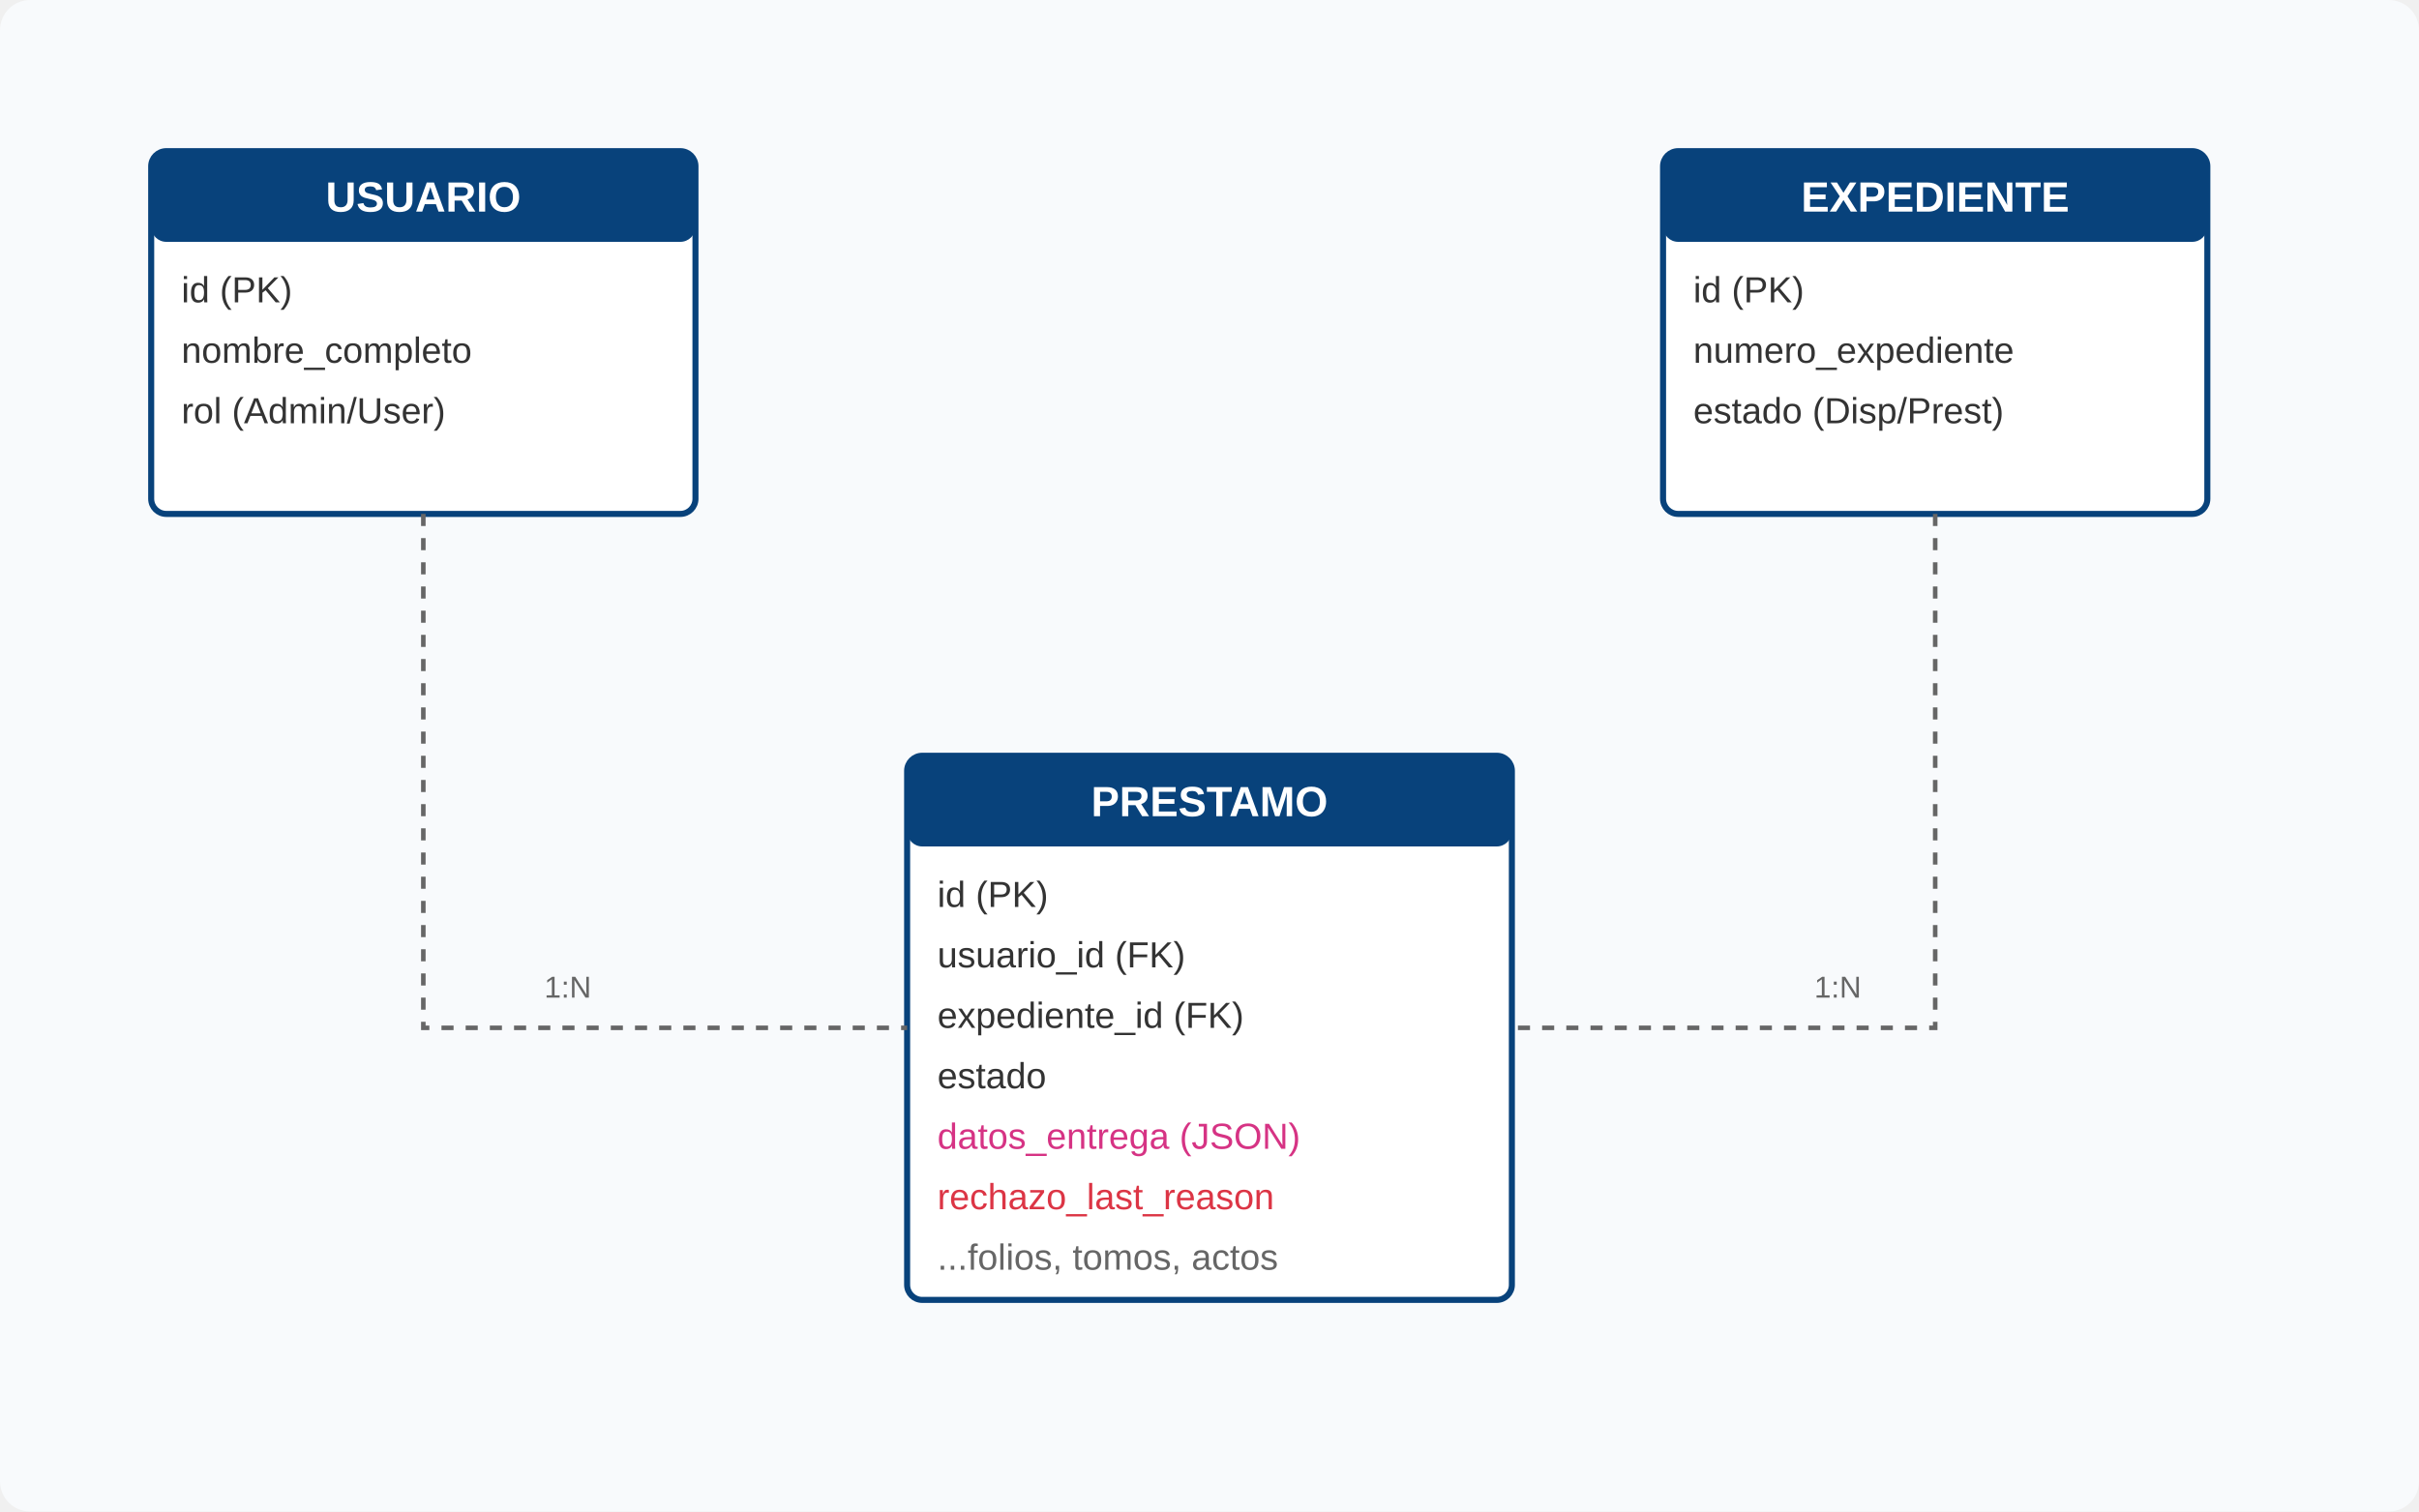
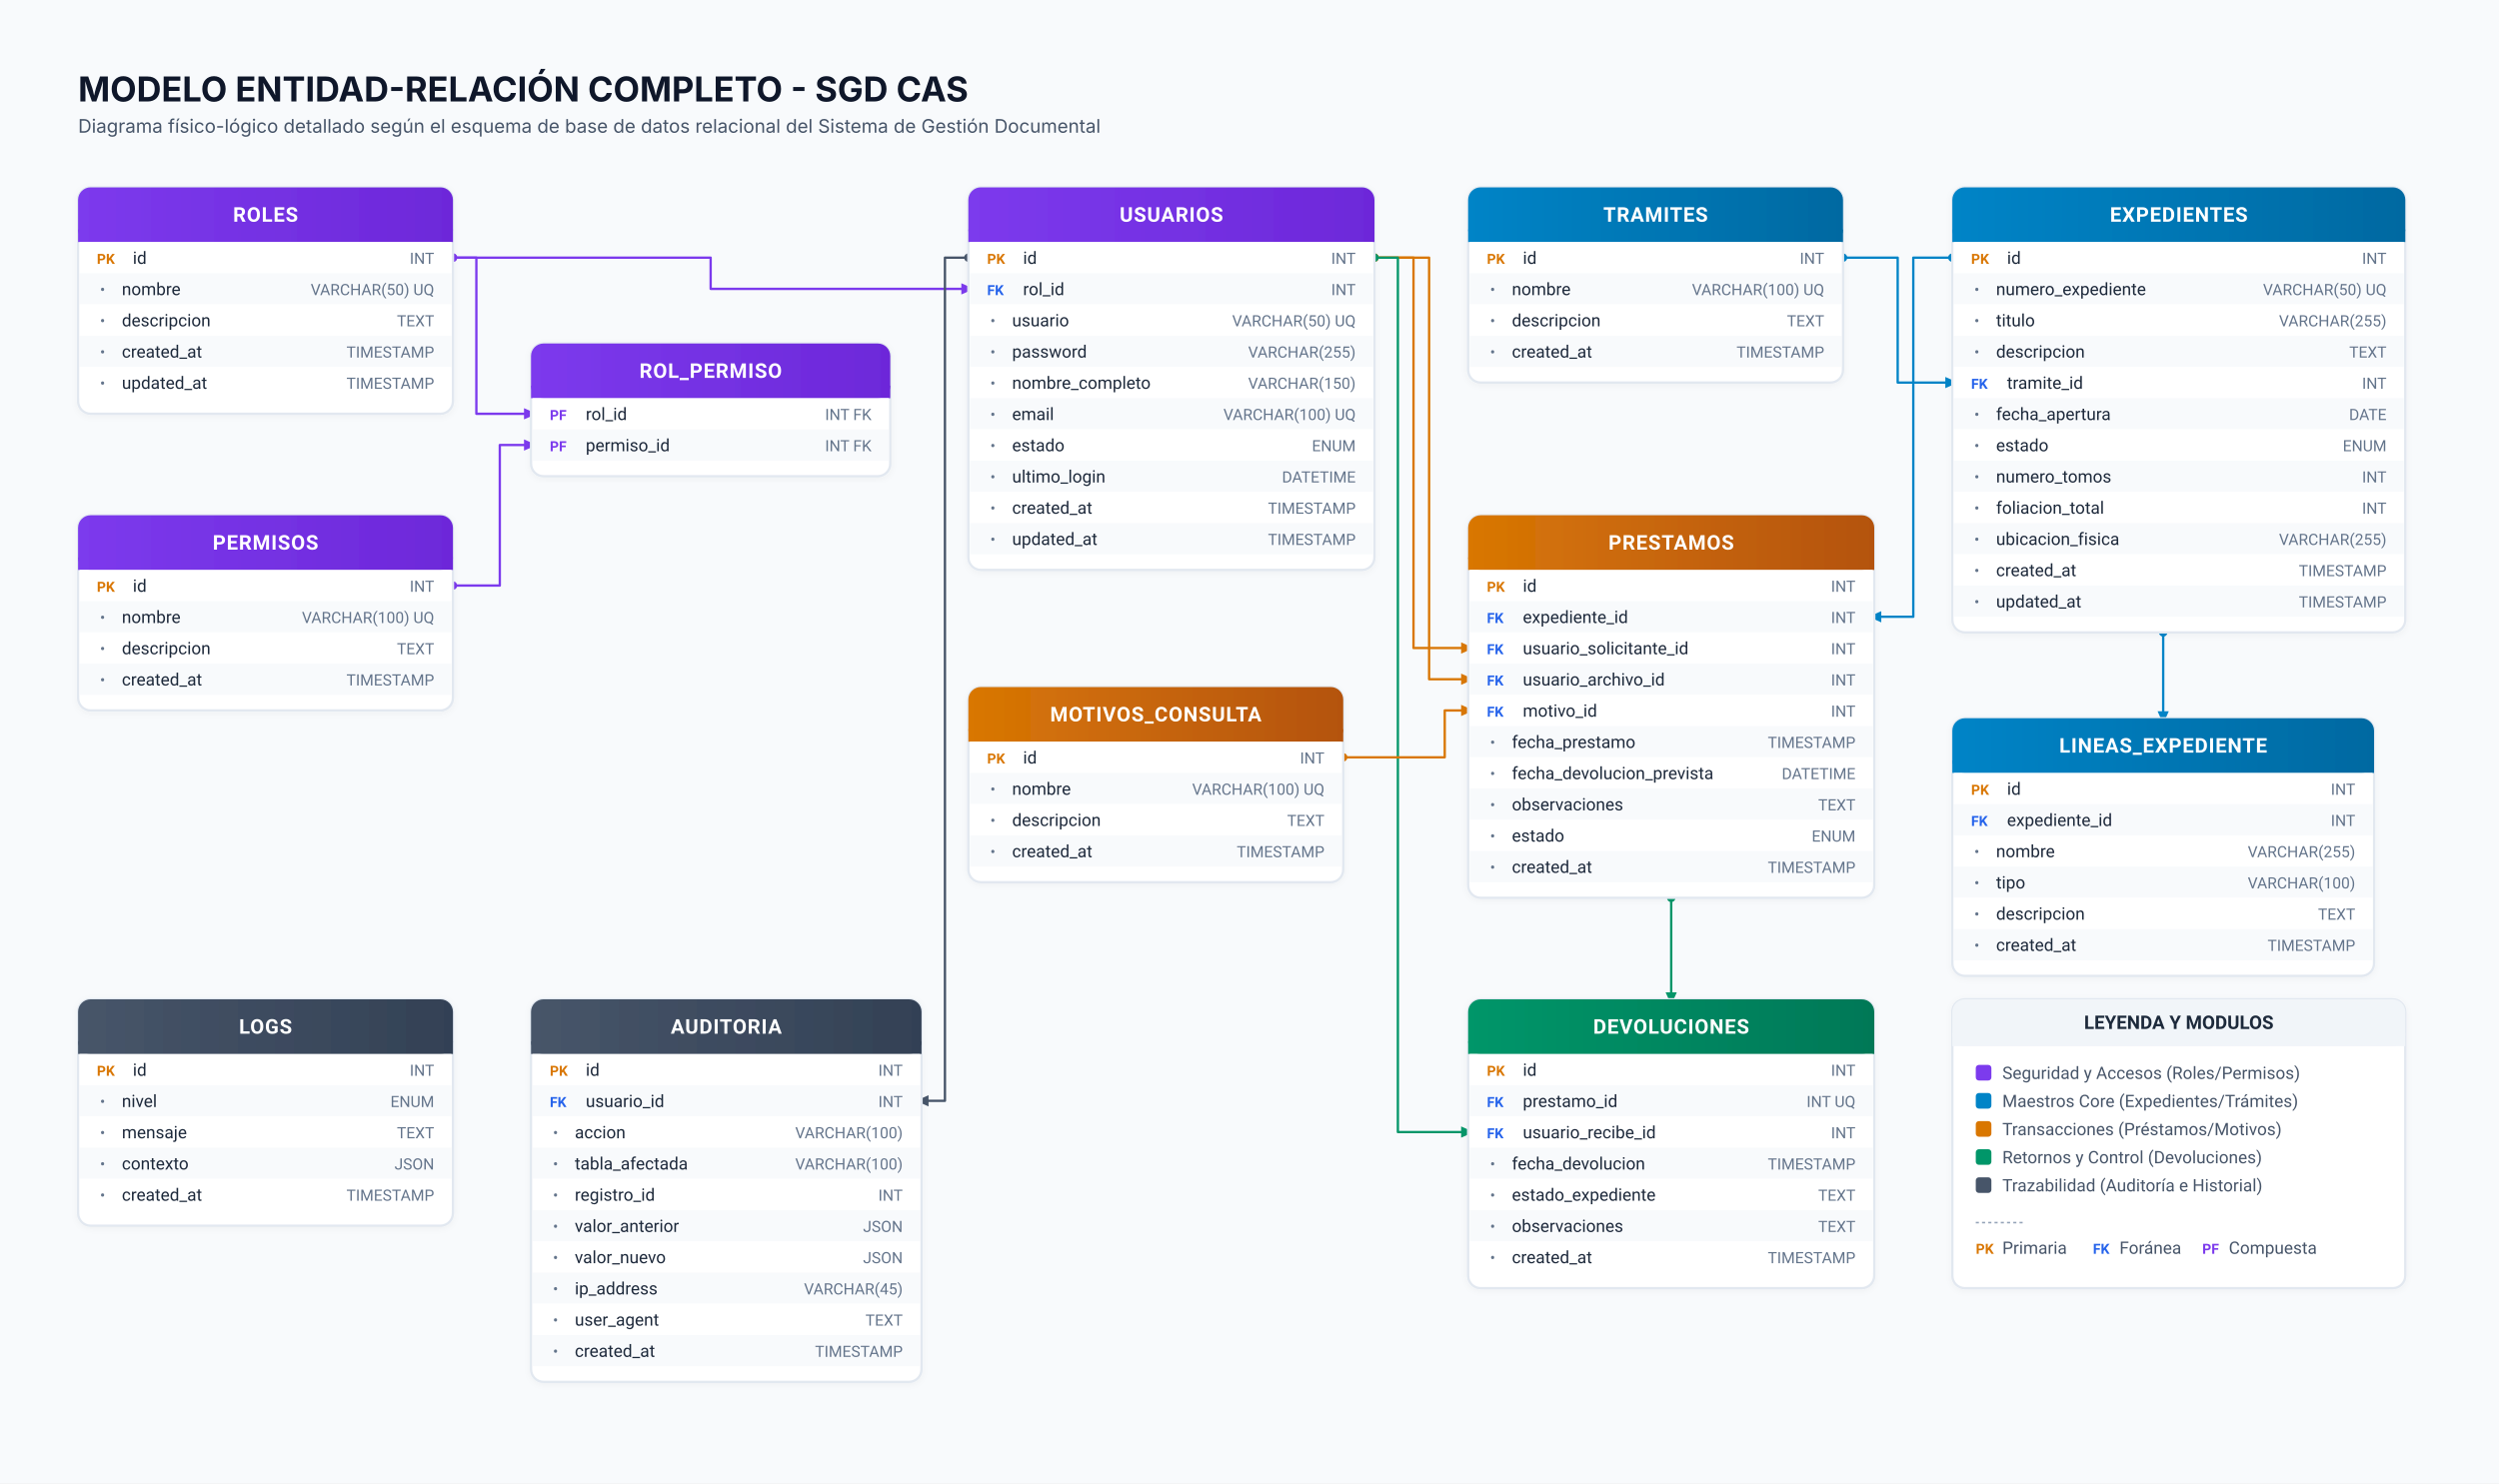
- <svg xmlns="http://www.w3.org/2000/svg" viewBox="0 0 800 500">
-   <rect width="800" height="500" fill="#f8fafc" rx="10" />
-   <rect x="50" y="50" width="180" height="120" rx="5" fill="white" stroke="#08427b" stroke-width="2" />
-   <rect x="50" y="50" width="180" height="30" rx="5" fill="#08427b" />
-   <text x="140" y="70" font-family="Arial, sans-serif" font-size="14" font-weight="bold" fill="white" text-anchor="middle">USUARIO</text>
-   <text x="60" y="100" font-family="Arial, sans-serif" font-size="12" fill="#333">id (PK)</text>
-   <text x="60" y="120" font-family="Arial, sans-serif" font-size="12" fill="#333">nombre_completo</text>
-   <text x="60" y="140" font-family="Arial, sans-serif" font-size="12" fill="#333">rol (Admin/User)</text>
-   <rect x="550" y="50" width="180" height="120" rx="5" fill="white" stroke="#08427b" stroke-width="2" />
-   <rect x="550" y="50" width="180" height="30" rx="5" fill="#08427b" />
-   <text x="640" y="70" font-family="Arial, sans-serif" font-size="14" font-weight="bold" fill="white" text-anchor="middle">EXPEDIENTE</text>
-   <text x="560" y="100" font-family="Arial, sans-serif" font-size="12" fill="#333">id (PK)</text>
-   <text x="560" y="120" font-family="Arial, sans-serif" font-size="12" fill="#333">numero_expediente</text>
-   <text x="560" y="140" font-family="Arial, sans-serif" font-size="12" fill="#333">estado (Disp/Prest)</text>
-   <rect x="300" y="250" width="200" height="180" rx="5" fill="white" stroke="#08427b" stroke-width="2" />
-   <rect x="300" y="250" width="200" height="30" rx="5" fill="#08427b" />
-   <text x="400" y="270" font-family="Arial, sans-serif" font-size="14" font-weight="bold" fill="white" text-anchor="middle">PRESTAMO</text>
-   <text x="310" y="300" font-family="Arial, sans-serif" font-size="12" fill="#333">id (PK)</text>
-   <text x="310" y="320" font-family="Arial, sans-serif" font-size="12" fill="#333">usuario_id (FK)</text>
-   <text x="310" y="340" font-family="Arial, sans-serif" font-size="12" fill="#333">expediente_id (FK)</text>
-   <text x="310" y="360" font-family="Arial, sans-serif" font-size="12" fill="#333">estado</text>
-   <text x="310" y="380" font-family="Arial, sans-serif" font-size="12" fill="#d63384">datos_entrega (JSON)</text>
-   <text x="310" y="400" font-family="Arial, sans-serif" font-size="12" fill="#dc3545">rechazo_last_reason</text>
-   <text x="310" y="420" font-family="Arial, sans-serif" font-size="12" fill="#666">...folios, tomos, actos</text>
-   <path d="M140 170 L140 340 L300 340" fill="none" stroke="#666" stroke-width="1.5" stroke-dasharray="4" />
-   <path d="M640 170 L640 340 L500 340" fill="none" stroke="#666" stroke-width="1.5" stroke-dasharray="4" />
-   <text x="180" y="330" font-family="Arial, sans-serif" font-size="10" fill="#666">1:N</text>
-   <text x="600" y="330" font-family="Arial, sans-serif" font-size="10" fill="#666">1:N</text>
+ <svg xmlns="http://www.w3.org/2000/svg" viewBox="0 0 1600 950" width="100%" height="100%">
+   <defs>
+     <filter id="shadow" x="-5%" y="-5%" width="110%" height="110%">
+       <feDropShadow dx="0" dy="4" stdDeviation="4" flood-color="#0f172a" flood-opacity="0.08" />
+       <feDropShadow dx="0" dy="1" stdDeviation="2" flood-color="#0f172a" flood-opacity="0.04" />
+     </filter>
+     <linearGradient id="grad-security" x1="0" y1="0" x2="1" y2="0">
+       <stop offset="0%" stop-color="#7c3aed" />
+       <stop offset="100%" stop-color="#6d28d9" />
+     </linearGradient>
+     <linearGradient id="grad-core" x1="0" y1="0" x2="1" y2="0">
+       <stop offset="0%" stop-color="#0284c7" />
+       <stop offset="100%" stop-color="#0369a1" />
+     </linearGradient>
+     <linearGradient id="grad-process" x1="0" y1="0" x2="1" y2="0">
+       <stop offset="0%" stop-color="#d97706" />
+       <stop offset="100%" stop-color="#b45309" />
+     </linearGradient>
+     <linearGradient id="grad-dev" x1="0" y1="0" x2="1" y2="0">
+       <stop offset="0%" stop-color="#059669" />
+       <stop offset="100%" stop-color="#047857" />
+     </linearGradient>
+     <linearGradient id="grad-audit" x1="0" y1="0" x2="1" y2="0">
+       <stop offset="0%" stop-color="#475569" />
+       <stop offset="100%" stop-color="#334155" />
+     </linearGradient>
+     <marker id="dot-security" viewBox="0 0 10 10" refX="5" refY="5" markerWidth="6" markerHeight="6">
+       <circle cx="5" cy="5" r="3" fill="#7c3aed" />
+     </marker>
+     <marker id="arrow-security" viewBox="0 0 10 10" refX="5" refY="5" markerWidth="6" markerHeight="6" orient="auto-start-reverse">
+       <path d="M 0 1 L 9 5 L 0 9 z" fill="#7c3aed" />
+     </marker>
+     <marker id="dot-core" viewBox="0 0 10 10" refX="5" refY="5" markerWidth="6" markerHeight="6">
+       <circle cx="5" cy="5" r="3" fill="#0284c7" />
+     </marker>
+     <marker id="arrow-core" viewBox="0 0 10 10" refX="5" refY="5" markerWidth="6" markerHeight="6" orient="auto-start-reverse">
+       <path d="M 0 1 L 9 5 L 0 9 z" fill="#0284c7" />
+     </marker>
+     <marker id="dot-process" viewBox="0 0 10 10" refX="5" refY="5" markerWidth="6" markerHeight="6">
+       <circle cx="5" cy="5" r="3" fill="#d97706" />
+     </marker>
+     <marker id="arrow-process" viewBox="0 0 10 10" refX="5" refY="5" markerWidth="6" markerHeight="6" orient="auto-start-reverse">
+       <path d="M 0 1 L 9 5 L 0 9 z" fill="#d97706" />
+     </marker>
+     <marker id="dot-dev" viewBox="0 0 10 10" refX="5" refY="5" markerWidth="6" markerHeight="6">
+       <circle cx="5" cy="5" r="3" fill="#059669" />
+     </marker>
+     <marker id="arrow-dev" viewBox="0 0 10 10" refX="5" refY="5" markerWidth="6" markerHeight="6" orient="auto-start-reverse">
+       <path d="M 0 1 L 9 5 L 0 9 z" fill="#059669" />
+     </marker>
+     <marker id="dot-audit" viewBox="0 0 10 10" refX="5" refY="5" markerWidth="6" markerHeight="6">
+       <circle cx="5" cy="5" r="3" fill="#475569" />
+     </marker>
+     <marker id="arrow-audit" viewBox="0 0 10 10" refX="5" refY="5" markerWidth="6" markerHeight="6" orient="auto-start-reverse">
+       <path d="M 0 1 L 9 5 L 0 9 z" fill="#475569" />
+     </marker>
+   </defs>
+   <style>
+   .table-header {
+     font-family: system-ui, -apple-system, BlinkMacSystemFont, 'Segoe UI', Roboto, Helvetica, Arial, sans-serif;
+     font-size: 13px;
+     font-weight: 700;
+     fill: #ffffff;
+     letter-spacing: 0.5px;
+   }
+   .field-text {
+     font-family: system-ui, -apple-system, BlinkMacSystemFont, 'Segoe UI', Roboto, Helvetica, Arial, sans-serif;
+     font-size: 11px;
+     fill: #1e293b;
+   }
+   .field-type {
+     font-family: system-ui, -apple-system, BlinkMacSystemFont, 'Segoe UI', Roboto, Helvetica, Arial, sans-serif;
+     font-size: 10px;
+     fill: #64748b;
+   }
+   .field-key {
+     font-family: system-ui, -apple-system, BlinkMacSystemFont, 'Segoe UI', Roboto, Helvetica, Arial, sans-serif;
+     font-size: 9px;
+     font-weight: 700;
+   }
+   .pk-color { fill: #d97706; }
+   .fk-color { fill: #2563eb; }
+   .pf-color { fill: #7c3aed; }
+   .line-rel {
+     fill: none;
+     stroke-width: 1.5;
+     stroke-linecap: round;
+     stroke-linejoin: round;
+   }
+   .line-security { stroke: #7c3aed; }
+   .line-core { stroke: #0284c7; }
+   .line-process { stroke: #d97706; }
+   .line-dev { stroke: #059669; }
+   .line-audit { stroke: #475569; }
+   
+   .legend-title {
+     font-family: system-ui, -apple-system, BlinkMacSystemFont, 'Segoe UI', Roboto, Helvetica, Arial, sans-serif;
+     font-size: 12px;
+     font-weight: 700;
+     fill: #1e293b;
+   }
+   .legend-text {
+     font-family: system-ui, -apple-system, BlinkMacSystemFont, 'Segoe UI', Roboto, Helvetica, Arial, sans-serif;
+     font-size: 11px;
+     fill: #475569;
+   }
+ </style>
+   <rect width="100%" height="100%" fill="#f8fafc" />
+   <g transform="translate(50, 40)">
+     <text x="0" y="25" font-family="system-ui, -apple-system, sans-serif" font-size="22" font-weight="bold" fill="#0f172a">MODELO ENTIDAD-RELACIÓN COMPLETO - SGD CAS</text>
+     <text x="0" y="45" font-family="system-ui, -apple-system, sans-serif" font-size="12" fill="#475569">Diagrama físico-lógico detallado según el esquema de base de datos relacional del Sistema de Gestión Documental</text>
+   </g>
+   <path d="M 290 165 L 455 165 L 455 185 L 620 185" class="line-rel line-security" marker-start="url(#dot-security)" marker-end="url(#arrow-security)" />
+   <path d="M 290 165 L 305 165 L 305 265 L 340 265" class="line-rel line-security" marker-start="url(#dot-security)" marker-end="url(#arrow-security)" />
+   <path d="M 290 375 L 320 375 L 320 285 L 340 285" class="line-rel line-security" marker-start="url(#dot-security)" marker-end="url(#arrow-security)" />
+   <path d="M 1180 165 L 1215 165 L 1215 245 L 1250 245" class="line-rel line-core" marker-start="url(#dot-core)" marker-end="url(#arrow-core)" />
+   <path d="M 1385 405 L 1385 460" class="line-rel line-core" marker-start="url(#dot-core)" marker-end="url(#arrow-core)" />
+   <path d="M 1250 165 L 1225 165 L 1225 395 L 1200 395" class="line-rel line-core" marker-start="url(#dot-core)" marker-end="url(#arrow-core)" />
+   <path d="M 880 165 L 905 165 L 905 415 L 940 415" class="line-rel line-process" marker-start="url(#dot-process)" marker-end="url(#arrow-process)" />
+   <path d="M 880 165 L 915 165 L 915 435 L 940 435" class="line-rel line-process" marker-start="url(#dot-process)" marker-end="url(#arrow-process)" />
+   <path d="M 880 165 L 895 165 L 895 725 L 940 725" class="line-rel line-dev" marker-start="url(#dot-dev)" marker-end="url(#arrow-dev)" />
+   <path d="M 860 485 L 925 485 L 925 455 L 940 455" class="line-rel line-process" marker-start="url(#dot-process)" marker-end="url(#arrow-process)" />
+   <path d="M 1070 575 L 1070 640" class="line-rel line-dev" marker-start="url(#dot-dev)" marker-end="url(#arrow-dev)" />
+   <path d="M 620 165 L 605 165 L 605 705 L 590 705" class="line-rel line-audit" marker-start="url(#dot-audit)" marker-end="url(#arrow-audit)" />
+   <g transform="translate(50, 120)" filter="url(#shadow)">
+     <rect width="240" height="145" rx="8" fill="#ffffff" stroke="#e2e8f0" stroke-width="1.5" />
+     <rect width="240" height="35" rx="8" fill="url(#grad-security)" />
+     <rect y="27" width="240" height="8" fill="url(#grad-security)" />
+     <text x="120.0" y="22" class="table-header" text-anchor="middle">ROLES</text>
+     <rect x="1" y="35" width="238" height="20" fill="#ffffff" />
+     <text x="12" y="49" class="field-key pk-color">PK</text>
+     <text x="35" y="49" class="field-text">id</text>
+     <text x="228" y="49" class="field-type" text-anchor="end">INT</text>
+     <rect x="1" y="55" width="238" height="20" fill="#f8fafc" />
+     <text x="14" y="69" class="field-type">•</text>
+     <text x="28" y="69" class="field-text">nombre</text>
+     <text x="228" y="69" class="field-type" text-anchor="end">VARCHAR(50) UQ</text>
+     <rect x="1" y="75" width="238" height="20" fill="#ffffff" />
+     <text x="14" y="89" class="field-type">•</text>
+     <text x="28" y="89" class="field-text">descripcion</text>
+     <text x="228" y="89" class="field-type" text-anchor="end">TEXT</text>
+     <rect x="1" y="95" width="238" height="20" fill="#f8fafc" />
+     <text x="14" y="109" class="field-type">•</text>
+     <text x="28" y="109" class="field-text">created_at</text>
+     <text x="228" y="109" class="field-type" text-anchor="end">TIMESTAMP</text>
+     <rect x="1" y="115" width="238" height="20" fill="#ffffff" />
+     <text x="14" y="129" class="field-type">•</text>
+     <text x="28" y="129" class="field-text">updated_at</text>
+     <text x="228" y="129" class="field-type" text-anchor="end">TIMESTAMP</text>
+   </g>
+   <g transform="translate(50, 330)" filter="url(#shadow)">
+     <rect width="240" height="125" rx="8" fill="#ffffff" stroke="#e2e8f0" stroke-width="1.5" />
+     <rect width="240" height="35" rx="8" fill="url(#grad-security)" />
+     <rect y="27" width="240" height="8" fill="url(#grad-security)" />
+     <text x="120.0" y="22" class="table-header" text-anchor="middle">PERMISOS</text>
+     <rect x="1" y="35" width="238" height="20" fill="#ffffff" />
+     <text x="12" y="49" class="field-key pk-color">PK</text>
+     <text x="35" y="49" class="field-text">id</text>
+     <text x="228" y="49" class="field-type" text-anchor="end">INT</text>
+     <rect x="1" y="55" width="238" height="20" fill="#f8fafc" />
+     <text x="14" y="69" class="field-type">•</text>
+     <text x="28" y="69" class="field-text">nombre</text>
+     <text x="228" y="69" class="field-type" text-anchor="end">VARCHAR(100) UQ</text>
+     <rect x="1" y="75" width="238" height="20" fill="#ffffff" />
+     <text x="14" y="89" class="field-type">•</text>
+     <text x="28" y="89" class="field-text">descripcion</text>
+     <text x="228" y="89" class="field-type" text-anchor="end">TEXT</text>
+     <rect x="1" y="95" width="238" height="20" fill="#f8fafc" />
+     <text x="14" y="109" class="field-type">•</text>
+     <text x="28" y="109" class="field-text">created_at</text>
+     <text x="228" y="109" class="field-type" text-anchor="end">TIMESTAMP</text>
+   </g>
+   <g transform="translate(340, 220)" filter="url(#shadow)">
+     <rect width="230" height="85" rx="8" fill="#ffffff" stroke="#e2e8f0" stroke-width="1.5" />
+     <rect width="230" height="35" rx="8" fill="url(#grad-security)" />
+     <rect y="27" width="230" height="8" fill="url(#grad-security)" />
+     <text x="115.0" y="22" class="table-header" text-anchor="middle">ROL_PERMISO</text>
+     <rect x="1" y="35" width="228" height="20" fill="#ffffff" />
+     <text x="12" y="49" class="field-key pf-color">PF</text>
+     <text x="35" y="49" class="field-text">rol_id</text>
+     <text x="218" y="49" class="field-type" text-anchor="end">INT FK</text>
+     <rect x="1" y="55" width="228" height="20" fill="#f8fafc" />
+     <text x="12" y="69" class="field-key pf-color">PF</text>
+     <text x="35" y="69" class="field-text">permiso_id</text>
+     <text x="218" y="69" class="field-type" text-anchor="end">INT FK</text>
+   </g>
+   <g transform="translate(620, 120)" filter="url(#shadow)">
+     <rect width="260" height="245" rx="8" fill="#ffffff" stroke="#e2e8f0" stroke-width="1.5" />
+     <rect width="260" height="35" rx="8" fill="url(#grad-security)" />
+     <rect y="27" width="260" height="8" fill="url(#grad-security)" />
+     <text x="130.0" y="22" class="table-header" text-anchor="middle">USUARIOS</text>
+     <rect x="1" y="35" width="258" height="20" fill="#ffffff" />
+     <text x="12" y="49" class="field-key pk-color">PK</text>
+     <text x="35" y="49" class="field-text">id</text>
+     <text x="248" y="49" class="field-type" text-anchor="end">INT</text>
+     <rect x="1" y="55" width="258" height="20" fill="#f8fafc" />
+     <text x="12" y="69" class="field-key fk-color">FK</text>
+     <text x="35" y="69" class="field-text">rol_id</text>
+     <text x="248" y="69" class="field-type" text-anchor="end">INT</text>
+     <rect x="1" y="75" width="258" height="20" fill="#ffffff" />
+     <text x="14" y="89" class="field-type">•</text>
+     <text x="28" y="89" class="field-text">usuario</text>
+     <text x="248" y="89" class="field-type" text-anchor="end">VARCHAR(50) UQ</text>
+     <rect x="1" y="95" width="258" height="20" fill="#f8fafc" />
+     <text x="14" y="109" class="field-type">•</text>
+     <text x="28" y="109" class="field-text">password</text>
+     <text x="248" y="109" class="field-type" text-anchor="end">VARCHAR(255)</text>
+     <rect x="1" y="115" width="258" height="20" fill="#ffffff" />
+     <text x="14" y="129" class="field-type">•</text>
+     <text x="28" y="129" class="field-text">nombre_completo</text>
+     <text x="248" y="129" class="field-type" text-anchor="end">VARCHAR(150)</text>
+     <rect x="1" y="135" width="258" height="20" fill="#f8fafc" />
+     <text x="14" y="149" class="field-type">•</text>
+     <text x="28" y="149" class="field-text">email</text>
+     <text x="248" y="149" class="field-type" text-anchor="end">VARCHAR(100) UQ</text>
+     <rect x="1" y="155" width="258" height="20" fill="#ffffff" />
+     <text x="14" y="169" class="field-type">•</text>
+     <text x="28" y="169" class="field-text">estado</text>
+     <text x="248" y="169" class="field-type" text-anchor="end">ENUM</text>
+     <rect x="1" y="175" width="258" height="20" fill="#f8fafc" />
+     <text x="14" y="189" class="field-type">•</text>
+     <text x="28" y="189" class="field-text">ultimo_login</text>
+     <text x="248" y="189" class="field-type" text-anchor="end">DATETIME</text>
+     <rect x="1" y="195" width="258" height="20" fill="#ffffff" />
+     <text x="14" y="209" class="field-type">•</text>
+     <text x="28" y="209" class="field-text">created_at</text>
+     <text x="248" y="209" class="field-type" text-anchor="end">TIMESTAMP</text>
+     <rect x="1" y="215" width="258" height="20" fill="#f8fafc" />
+     <text x="14" y="229" class="field-type">•</text>
+     <text x="28" y="229" class="field-text">updated_at</text>
+     <text x="248" y="229" class="field-type" text-anchor="end">TIMESTAMP</text>
+   </g>
+   <g transform="translate(940, 120)" filter="url(#shadow)">
+     <rect width="240" height="125" rx="8" fill="#ffffff" stroke="#e2e8f0" stroke-width="1.5" />
+     <rect width="240" height="35" rx="8" fill="url(#grad-core)" />
+     <rect y="27" width="240" height="8" fill="url(#grad-core)" />
+     <text x="120.0" y="22" class="table-header" text-anchor="middle">TRAMITES</text>
+     <rect x="1" y="35" width="238" height="20" fill="#ffffff" />
+     <text x="12" y="49" class="field-key pk-color">PK</text>
+     <text x="35" y="49" class="field-text">id</text>
+     <text x="228" y="49" class="field-type" text-anchor="end">INT</text>
+     <rect x="1" y="55" width="238" height="20" fill="#f8fafc" />
+     <text x="14" y="69" class="field-type">•</text>
+     <text x="28" y="69" class="field-text">nombre</text>
+     <text x="228" y="69" class="field-type" text-anchor="end">VARCHAR(100) UQ</text>
+     <rect x="1" y="75" width="238" height="20" fill="#ffffff" />
+     <text x="14" y="89" class="field-type">•</text>
+     <text x="28" y="89" class="field-text">descripcion</text>
+     <text x="228" y="89" class="field-type" text-anchor="end">TEXT</text>
+     <rect x="1" y="95" width="238" height="20" fill="#f8fafc" />
+     <text x="14" y="109" class="field-type">•</text>
+     <text x="28" y="109" class="field-text">created_at</text>
+     <text x="228" y="109" class="field-type" text-anchor="end">TIMESTAMP</text>
+   </g>
+   <g transform="translate(1250, 120)" filter="url(#shadow)">
+     <rect width="290" height="285" rx="8" fill="#ffffff" stroke="#e2e8f0" stroke-width="1.5" />
+     <rect width="290" height="35" rx="8" fill="url(#grad-core)" />
+     <rect y="27" width="290" height="8" fill="url(#grad-core)" />
+     <text x="145.0" y="22" class="table-header" text-anchor="middle">EXPEDIENTES</text>
+     <rect x="1" y="35" width="288" height="20" fill="#ffffff" />
+     <text x="12" y="49" class="field-key pk-color">PK</text>
+     <text x="35" y="49" class="field-text">id</text>
+     <text x="278" y="49" class="field-type" text-anchor="end">INT</text>
+     <rect x="1" y="55" width="288" height="20" fill="#f8fafc" />
+     <text x="14" y="69" class="field-type">•</text>
+     <text x="28" y="69" class="field-text">numero_expediente</text>
+     <text x="278" y="69" class="field-type" text-anchor="end">VARCHAR(50) UQ</text>
+     <rect x="1" y="75" width="288" height="20" fill="#ffffff" />
+     <text x="14" y="89" class="field-type">•</text>
+     <text x="28" y="89" class="field-text">titulo</text>
+     <text x="278" y="89" class="field-type" text-anchor="end">VARCHAR(255)</text>
+     <rect x="1" y="95" width="288" height="20" fill="#f8fafc" />
+     <text x="14" y="109" class="field-type">•</text>
+     <text x="28" y="109" class="field-text">descripcion</text>
+     <text x="278" y="109" class="field-type" text-anchor="end">TEXT</text>
+     <rect x="1" y="115" width="288" height="20" fill="#ffffff" />
+     <text x="12" y="129" class="field-key fk-color">FK</text>
+     <text x="35" y="129" class="field-text">tramite_id</text>
+     <text x="278" y="129" class="field-type" text-anchor="end">INT</text>
+     <rect x="1" y="135" width="288" height="20" fill="#f8fafc" />
+     <text x="14" y="149" class="field-type">•</text>
+     <text x="28" y="149" class="field-text">fecha_apertura</text>
+     <text x="278" y="149" class="field-type" text-anchor="end">DATE</text>
+     <rect x="1" y="155" width="288" height="20" fill="#ffffff" />
+     <text x="14" y="169" class="field-type">•</text>
+     <text x="28" y="169" class="field-text">estado</text>
+     <text x="278" y="169" class="field-type" text-anchor="end">ENUM</text>
+     <rect x="1" y="175" width="288" height="20" fill="#f8fafc" />
+     <text x="14" y="189" class="field-type">•</text>
+     <text x="28" y="189" class="field-text">numero_tomos</text>
+     <text x="278" y="189" class="field-type" text-anchor="end">INT</text>
+     <rect x="1" y="195" width="288" height="20" fill="#ffffff" />
+     <text x="14" y="209" class="field-type">•</text>
+     <text x="28" y="209" class="field-text">foliacion_total</text>
+     <text x="278" y="209" class="field-type" text-anchor="end">INT</text>
+     <rect x="1" y="215" width="288" height="20" fill="#f8fafc" />
+     <text x="14" y="229" class="field-type">•</text>
+     <text x="28" y="229" class="field-text">ubicacion_fisica</text>
+     <text x="278" y="229" class="field-type" text-anchor="end">VARCHAR(255)</text>
+     <rect x="1" y="235" width="288" height="20" fill="#ffffff" />
+     <text x="14" y="249" class="field-type">•</text>
+     <text x="28" y="249" class="field-text">created_at</text>
+     <text x="278" y="249" class="field-type" text-anchor="end">TIMESTAMP</text>
+     <rect x="1" y="255" width="288" height="20" fill="#f8fafc" />
+     <text x="14" y="269" class="field-type">•</text>
+     <text x="28" y="269" class="field-text">updated_at</text>
+     <text x="278" y="269" class="field-type" text-anchor="end">TIMESTAMP</text>
+   </g>
+   <g transform="translate(1250, 460)" filter="url(#shadow)">
+     <rect width="270" height="165" rx="8" fill="#ffffff" stroke="#e2e8f0" stroke-width="1.5" />
+     <rect width="270" height="35" rx="8" fill="url(#grad-core)" />
+     <rect y="27" width="270" height="8" fill="url(#grad-core)" />
+     <text x="135.0" y="22" class="table-header" text-anchor="middle">LINEAS_EXPEDIENTE</text>
+     <rect x="1" y="35" width="268" height="20" fill="#ffffff" />
+     <text x="12" y="49" class="field-key pk-color">PK</text>
+     <text x="35" y="49" class="field-text">id</text>
+     <text x="258" y="49" class="field-type" text-anchor="end">INT</text>
+     <rect x="1" y="55" width="268" height="20" fill="#f8fafc" />
+     <text x="12" y="69" class="field-key fk-color">FK</text>
+     <text x="35" y="69" class="field-text">expediente_id</text>
+     <text x="258" y="69" class="field-type" text-anchor="end">INT</text>
+     <rect x="1" y="75" width="268" height="20" fill="#ffffff" />
+     <text x="14" y="89" class="field-type">•</text>
+     <text x="28" y="89" class="field-text">nombre</text>
+     <text x="258" y="89" class="field-type" text-anchor="end">VARCHAR(255)</text>
+     <rect x="1" y="95" width="268" height="20" fill="#f8fafc" />
+     <text x="14" y="109" class="field-type">•</text>
+     <text x="28" y="109" class="field-text">tipo</text>
+     <text x="258" y="109" class="field-type" text-anchor="end">VARCHAR(100)</text>
+     <rect x="1" y="115" width="268" height="20" fill="#ffffff" />
+     <text x="14" y="129" class="field-type">•</text>
+     <text x="28" y="129" class="field-text">descripcion</text>
+     <text x="258" y="129" class="field-type" text-anchor="end">TEXT</text>
+     <rect x="1" y="135" width="268" height="20" fill="#f8fafc" />
+     <text x="14" y="149" class="field-type">•</text>
+     <text x="28" y="149" class="field-text">created_at</text>
+     <text x="258" y="149" class="field-type" text-anchor="end">TIMESTAMP</text>
+   </g>
+   <g transform="translate(620, 440)" filter="url(#shadow)">
+     <rect width="240" height="125" rx="8" fill="#ffffff" stroke="#e2e8f0" stroke-width="1.5" />
+     <rect width="240" height="35" rx="8" fill="url(#grad-process)" />
+     <rect y="27" width="240" height="8" fill="url(#grad-process)" />
+     <text x="120.0" y="22" class="table-header" text-anchor="middle">MOTIVOS_CONSULTA</text>
+     <rect x="1" y="35" width="238" height="20" fill="#ffffff" />
+     <text x="12" y="49" class="field-key pk-color">PK</text>
+     <text x="35" y="49" class="field-text">id</text>
+     <text x="228" y="49" class="field-type" text-anchor="end">INT</text>
+     <rect x="1" y="55" width="238" height="20" fill="#f8fafc" />
+     <text x="14" y="69" class="field-type">•</text>
+     <text x="28" y="69" class="field-text">nombre</text>
+     <text x="228" y="69" class="field-type" text-anchor="end">VARCHAR(100) UQ</text>
+     <rect x="1" y="75" width="238" height="20" fill="#ffffff" />
+     <text x="14" y="89" class="field-type">•</text>
+     <text x="28" y="89" class="field-text">descripcion</text>
+     <text x="228" y="89" class="field-type" text-anchor="end">TEXT</text>
+     <rect x="1" y="95" width="238" height="20" fill="#f8fafc" />
+     <text x="14" y="109" class="field-type">•</text>
+     <text x="28" y="109" class="field-text">created_at</text>
+     <text x="228" y="109" class="field-type" text-anchor="end">TIMESTAMP</text>
+   </g>
+   <g transform="translate(940, 330)" filter="url(#shadow)">
+     <rect width="260" height="245" rx="8" fill="#ffffff" stroke="#e2e8f0" stroke-width="1.5" />
+     <rect width="260" height="35" rx="8" fill="url(#grad-process)" />
+     <rect y="27" width="260" height="8" fill="url(#grad-process)" />
+     <text x="130.0" y="22" class="table-header" text-anchor="middle">PRESTAMOS</text>
+     <rect x="1" y="35" width="258" height="20" fill="#ffffff" />
+     <text x="12" y="49" class="field-key pk-color">PK</text>
+     <text x="35" y="49" class="field-text">id</text>
+     <text x="248" y="49" class="field-type" text-anchor="end">INT</text>
+     <rect x="1" y="55" width="258" height="20" fill="#f8fafc" />
+     <text x="12" y="69" class="field-key fk-color">FK</text>
+     <text x="35" y="69" class="field-text">expediente_id</text>
+     <text x="248" y="69" class="field-type" text-anchor="end">INT</text>
+     <rect x="1" y="75" width="258" height="20" fill="#ffffff" />
+     <text x="12" y="89" class="field-key fk-color">FK</text>
+     <text x="35" y="89" class="field-text">usuario_solicitante_id</text>
+     <text x="248" y="89" class="field-type" text-anchor="end">INT</text>
+     <rect x="1" y="95" width="258" height="20" fill="#f8fafc" />
+     <text x="12" y="109" class="field-key fk-color">FK</text>
+     <text x="35" y="109" class="field-text">usuario_archivo_id</text>
+     <text x="248" y="109" class="field-type" text-anchor="end">INT</text>
+     <rect x="1" y="115" width="258" height="20" fill="#ffffff" />
+     <text x="12" y="129" class="field-key fk-color">FK</text>
+     <text x="35" y="129" class="field-text">motivo_id</text>
+     <text x="248" y="129" class="field-type" text-anchor="end">INT</text>
+     <rect x="1" y="135" width="258" height="20" fill="#f8fafc" />
+     <text x="14" y="149" class="field-type">•</text>
+     <text x="28" y="149" class="field-text">fecha_prestamo</text>
+     <text x="248" y="149" class="field-type" text-anchor="end">TIMESTAMP</text>
+     <rect x="1" y="155" width="258" height="20" fill="#ffffff" />
+     <text x="14" y="169" class="field-type">•</text>
+     <text x="28" y="169" class="field-text">fecha_devolucion_prevista</text>
+     <text x="248" y="169" class="field-type" text-anchor="end">DATETIME</text>
+     <rect x="1" y="175" width="258" height="20" fill="#f8fafc" />
+     <text x="14" y="189" class="field-type">•</text>
+     <text x="28" y="189" class="field-text">observaciones</text>
+     <text x="248" y="189" class="field-type" text-anchor="end">TEXT</text>
+     <rect x="1" y="195" width="258" height="20" fill="#ffffff" />
+     <text x="14" y="209" class="field-type">•</text>
+     <text x="28" y="209" class="field-text">estado</text>
+     <text x="248" y="209" class="field-type" text-anchor="end">ENUM</text>
+     <rect x="1" y="215" width="258" height="20" fill="#f8fafc" />
+     <text x="14" y="229" class="field-type">•</text>
+     <text x="28" y="229" class="field-text">created_at</text>
+     <text x="248" y="229" class="field-type" text-anchor="end">TIMESTAMP</text>
+   </g>
+   <g transform="translate(940, 640)" filter="url(#shadow)">
+     <rect width="260" height="185" rx="8" fill="#ffffff" stroke="#e2e8f0" stroke-width="1.5" />
+     <rect width="260" height="35" rx="8" fill="url(#grad-dev)" />
+     <rect y="27" width="260" height="8" fill="url(#grad-dev)" />
+     <text x="130.0" y="22" class="table-header" text-anchor="middle">DEVOLUCIONES</text>
+     <rect x="1" y="35" width="258" height="20" fill="#ffffff" />
+     <text x="12" y="49" class="field-key pk-color">PK</text>
+     <text x="35" y="49" class="field-text">id</text>
+     <text x="248" y="49" class="field-type" text-anchor="end">INT</text>
+     <rect x="1" y="55" width="258" height="20" fill="#f8fafc" />
+     <text x="12" y="69" class="field-key fk-color">FK</text>
+     <text x="35" y="69" class="field-text">prestamo_id</text>
+     <text x="248" y="69" class="field-type" text-anchor="end">INT UQ</text>
+     <rect x="1" y="75" width="258" height="20" fill="#ffffff" />
+     <text x="12" y="89" class="field-key fk-color">FK</text>
+     <text x="35" y="89" class="field-text">usuario_recibe_id</text>
+     <text x="248" y="89" class="field-type" text-anchor="end">INT</text>
+     <rect x="1" y="95" width="258" height="20" fill="#f8fafc" />
+     <text x="14" y="109" class="field-type">•</text>
+     <text x="28" y="109" class="field-text">fecha_devolucion</text>
+     <text x="248" y="109" class="field-type" text-anchor="end">TIMESTAMP</text>
+     <rect x="1" y="115" width="258" height="20" fill="#ffffff" />
+     <text x="14" y="129" class="field-type">•</text>
+     <text x="28" y="129" class="field-text">estado_expediente</text>
+     <text x="248" y="129" class="field-type" text-anchor="end">TEXT</text>
+     <rect x="1" y="135" width="258" height="20" fill="#f8fafc" />
+     <text x="14" y="149" class="field-type">•</text>
+     <text x="28" y="149" class="field-text">observaciones</text>
+     <text x="248" y="149" class="field-type" text-anchor="end">TEXT</text>
+     <rect x="1" y="155" width="258" height="20" fill="#ffffff" />
+     <text x="14" y="169" class="field-type">•</text>
+     <text x="28" y="169" class="field-text">created_at</text>
+     <text x="248" y="169" class="field-type" text-anchor="end">TIMESTAMP</text>
+   </g>
+   <g transform="translate(340, 640)" filter="url(#shadow)">
+     <rect width="250" height="245" rx="8" fill="#ffffff" stroke="#e2e8f0" stroke-width="1.5" />
+     <rect width="250" height="35" rx="8" fill="url(#grad-audit)" />
+     <rect y="27" width="250" height="8" fill="url(#grad-audit)" />
+     <text x="125.0" y="22" class="table-header" text-anchor="middle">AUDITORIA</text>
+     <rect x="1" y="35" width="248" height="20" fill="#ffffff" />
+     <text x="12" y="49" class="field-key pk-color">PK</text>
+     <text x="35" y="49" class="field-text">id</text>
+     <text x="238" y="49" class="field-type" text-anchor="end">INT</text>
+     <rect x="1" y="55" width="248" height="20" fill="#f8fafc" />
+     <text x="12" y="69" class="field-key fk-color">FK</text>
+     <text x="35" y="69" class="field-text">usuario_id</text>
+     <text x="238" y="69" class="field-type" text-anchor="end">INT</text>
+     <rect x="1" y="75" width="248" height="20" fill="#ffffff" />
+     <text x="14" y="89" class="field-type">•</text>
+     <text x="28" y="89" class="field-text">accion</text>
+     <text x="238" y="89" class="field-type" text-anchor="end">VARCHAR(100)</text>
+     <rect x="1" y="95" width="248" height="20" fill="#f8fafc" />
+     <text x="14" y="109" class="field-type">•</text>
+     <text x="28" y="109" class="field-text">tabla_afectada</text>
+     <text x="238" y="109" class="field-type" text-anchor="end">VARCHAR(100)</text>
+     <rect x="1" y="115" width="248" height="20" fill="#ffffff" />
+     <text x="14" y="129" class="field-type">•</text>
+     <text x="28" y="129" class="field-text">registro_id</text>
+     <text x="238" y="129" class="field-type" text-anchor="end">INT</text>
+     <rect x="1" y="135" width="248" height="20" fill="#f8fafc" />
+     <text x="14" y="149" class="field-type">•</text>
+     <text x="28" y="149" class="field-text">valor_anterior</text>
+     <text x="238" y="149" class="field-type" text-anchor="end">JSON</text>
+     <rect x="1" y="155" width="248" height="20" fill="#ffffff" />
+     <text x="14" y="169" class="field-type">•</text>
+     <text x="28" y="169" class="field-text">valor_nuevo</text>
+     <text x="238" y="169" class="field-type" text-anchor="end">JSON</text>
+     <rect x="1" y="175" width="248" height="20" fill="#f8fafc" />
+     <text x="14" y="189" class="field-type">•</text>
+     <text x="28" y="189" class="field-text">ip_address</text>
+     <text x="238" y="189" class="field-type" text-anchor="end">VARCHAR(45)</text>
+     <rect x="1" y="195" width="248" height="20" fill="#ffffff" />
+     <text x="14" y="209" class="field-type">•</text>
+     <text x="28" y="209" class="field-text">user_agent</text>
+     <text x="238" y="209" class="field-type" text-anchor="end">TEXT</text>
+     <rect x="1" y="215" width="248" height="20" fill="#f8fafc" />
+     <text x="14" y="229" class="field-type">•</text>
+     <text x="28" y="229" class="field-text">created_at</text>
+     <text x="238" y="229" class="field-type" text-anchor="end">TIMESTAMP</text>
+   </g>
+   <g transform="translate(50, 640)" filter="url(#shadow)">
+     <rect width="240" height="145" rx="8" fill="#ffffff" stroke="#e2e8f0" stroke-width="1.5" />
+     <rect width="240" height="35" rx="8" fill="url(#grad-audit)" />
+     <rect y="27" width="240" height="8" fill="url(#grad-audit)" />
+     <text x="120.0" y="22" class="table-header" text-anchor="middle">LOGS</text>
+     <rect x="1" y="35" width="238" height="20" fill="#ffffff" />
+     <text x="12" y="49" class="field-key pk-color">PK</text>
+     <text x="35" y="49" class="field-text">id</text>
+     <text x="228" y="49" class="field-type" text-anchor="end">INT</text>
+     <rect x="1" y="55" width="238" height="20" fill="#f8fafc" />
+     <text x="14" y="69" class="field-type">•</text>
+     <text x="28" y="69" class="field-text">nivel</text>
+     <text x="228" y="69" class="field-type" text-anchor="end">ENUM</text>
+     <rect x="1" y="75" width="238" height="20" fill="#ffffff" />
+     <text x="14" y="89" class="field-type">•</text>
+     <text x="28" y="89" class="field-text">mensaje</text>
+     <text x="228" y="89" class="field-type" text-anchor="end">TEXT</text>
+     <rect x="1" y="95" width="238" height="20" fill="#f8fafc" />
+     <text x="14" y="109" class="field-type">•</text>
+     <text x="28" y="109" class="field-text">contexto</text>
+     <text x="228" y="109" class="field-type" text-anchor="end">JSON</text>
+     <rect x="1" y="115" width="238" height="20" fill="#ffffff" />
+     <text x="14" y="129" class="field-type">•</text>
+     <text x="28" y="129" class="field-text">created_at</text>
+     <text x="228" y="129" class="field-type" text-anchor="end">TIMESTAMP</text>
+   </g>
+   <g transform="translate(1250, 640)" filter="url(#shadow)">
+     <rect width="290" height="185" rx="8" fill="#ffffff" stroke="#e2e8f0" stroke-width="1.5" />
+     <rect width="290" height="30" rx="8" fill="#f1f5f9" />
+     <rect y="22" width="290" height="8" fill="#f1f5f9" />
+     <text x="145.0" y="19" class="legend-title" text-anchor="middle">LEYENDA Y MODULOS</text>
+     <rect x="15" y="42" width="10" height="10" rx="2" fill="#7c3aed" />
+     <text x="32" y="51" class="legend-text">Seguridad y Accesos (Roles/Permisos)</text>
+     <rect x="15" y="60" width="10" height="10" rx="2" fill="#0284c7" />
+     <text x="32" y="69" class="legend-text">Maestros Core (Expedientes/Trámites)</text>
+     <rect x="15" y="78" width="10" height="10" rx="2" fill="#d97706" />
+     <text x="32" y="87" class="legend-text">Transacciones (Préstamos/Motivos)</text>
+     <rect x="15" y="96" width="10" height="10" rx="2" fill="#059669" />
+     <text x="32" y="105" class="legend-text">Retornos y Control (Devoluciones)</text>
+     <rect x="15" y="114" width="10" height="10" rx="2" fill="#475569" />
+     <text x="32" y="123" class="legend-text">Trazabilidad (Auditoría e Historial)</text>
+     <line x1="15" y1="143" x2="45" y2="143" stroke="#94a3b8" stroke-width="1" stroke-dasharray="2,2" />
+     <text x="15" y="163" class="field-key pk-color">PK</text>
+     <text x="32" y="163" class="legend-text">Primaria</text>
+     <text x="90" y="163" class="field-key fk-color">FK</text>
+     <text x="107" y="163" class="legend-text">Foránea</text>
+     <text x="160" y="163" class="field-key pf-color">PF</text>
+     <text x="177" y="163" class="legend-text">Compuesta</text>
+   </g>
</svg>
